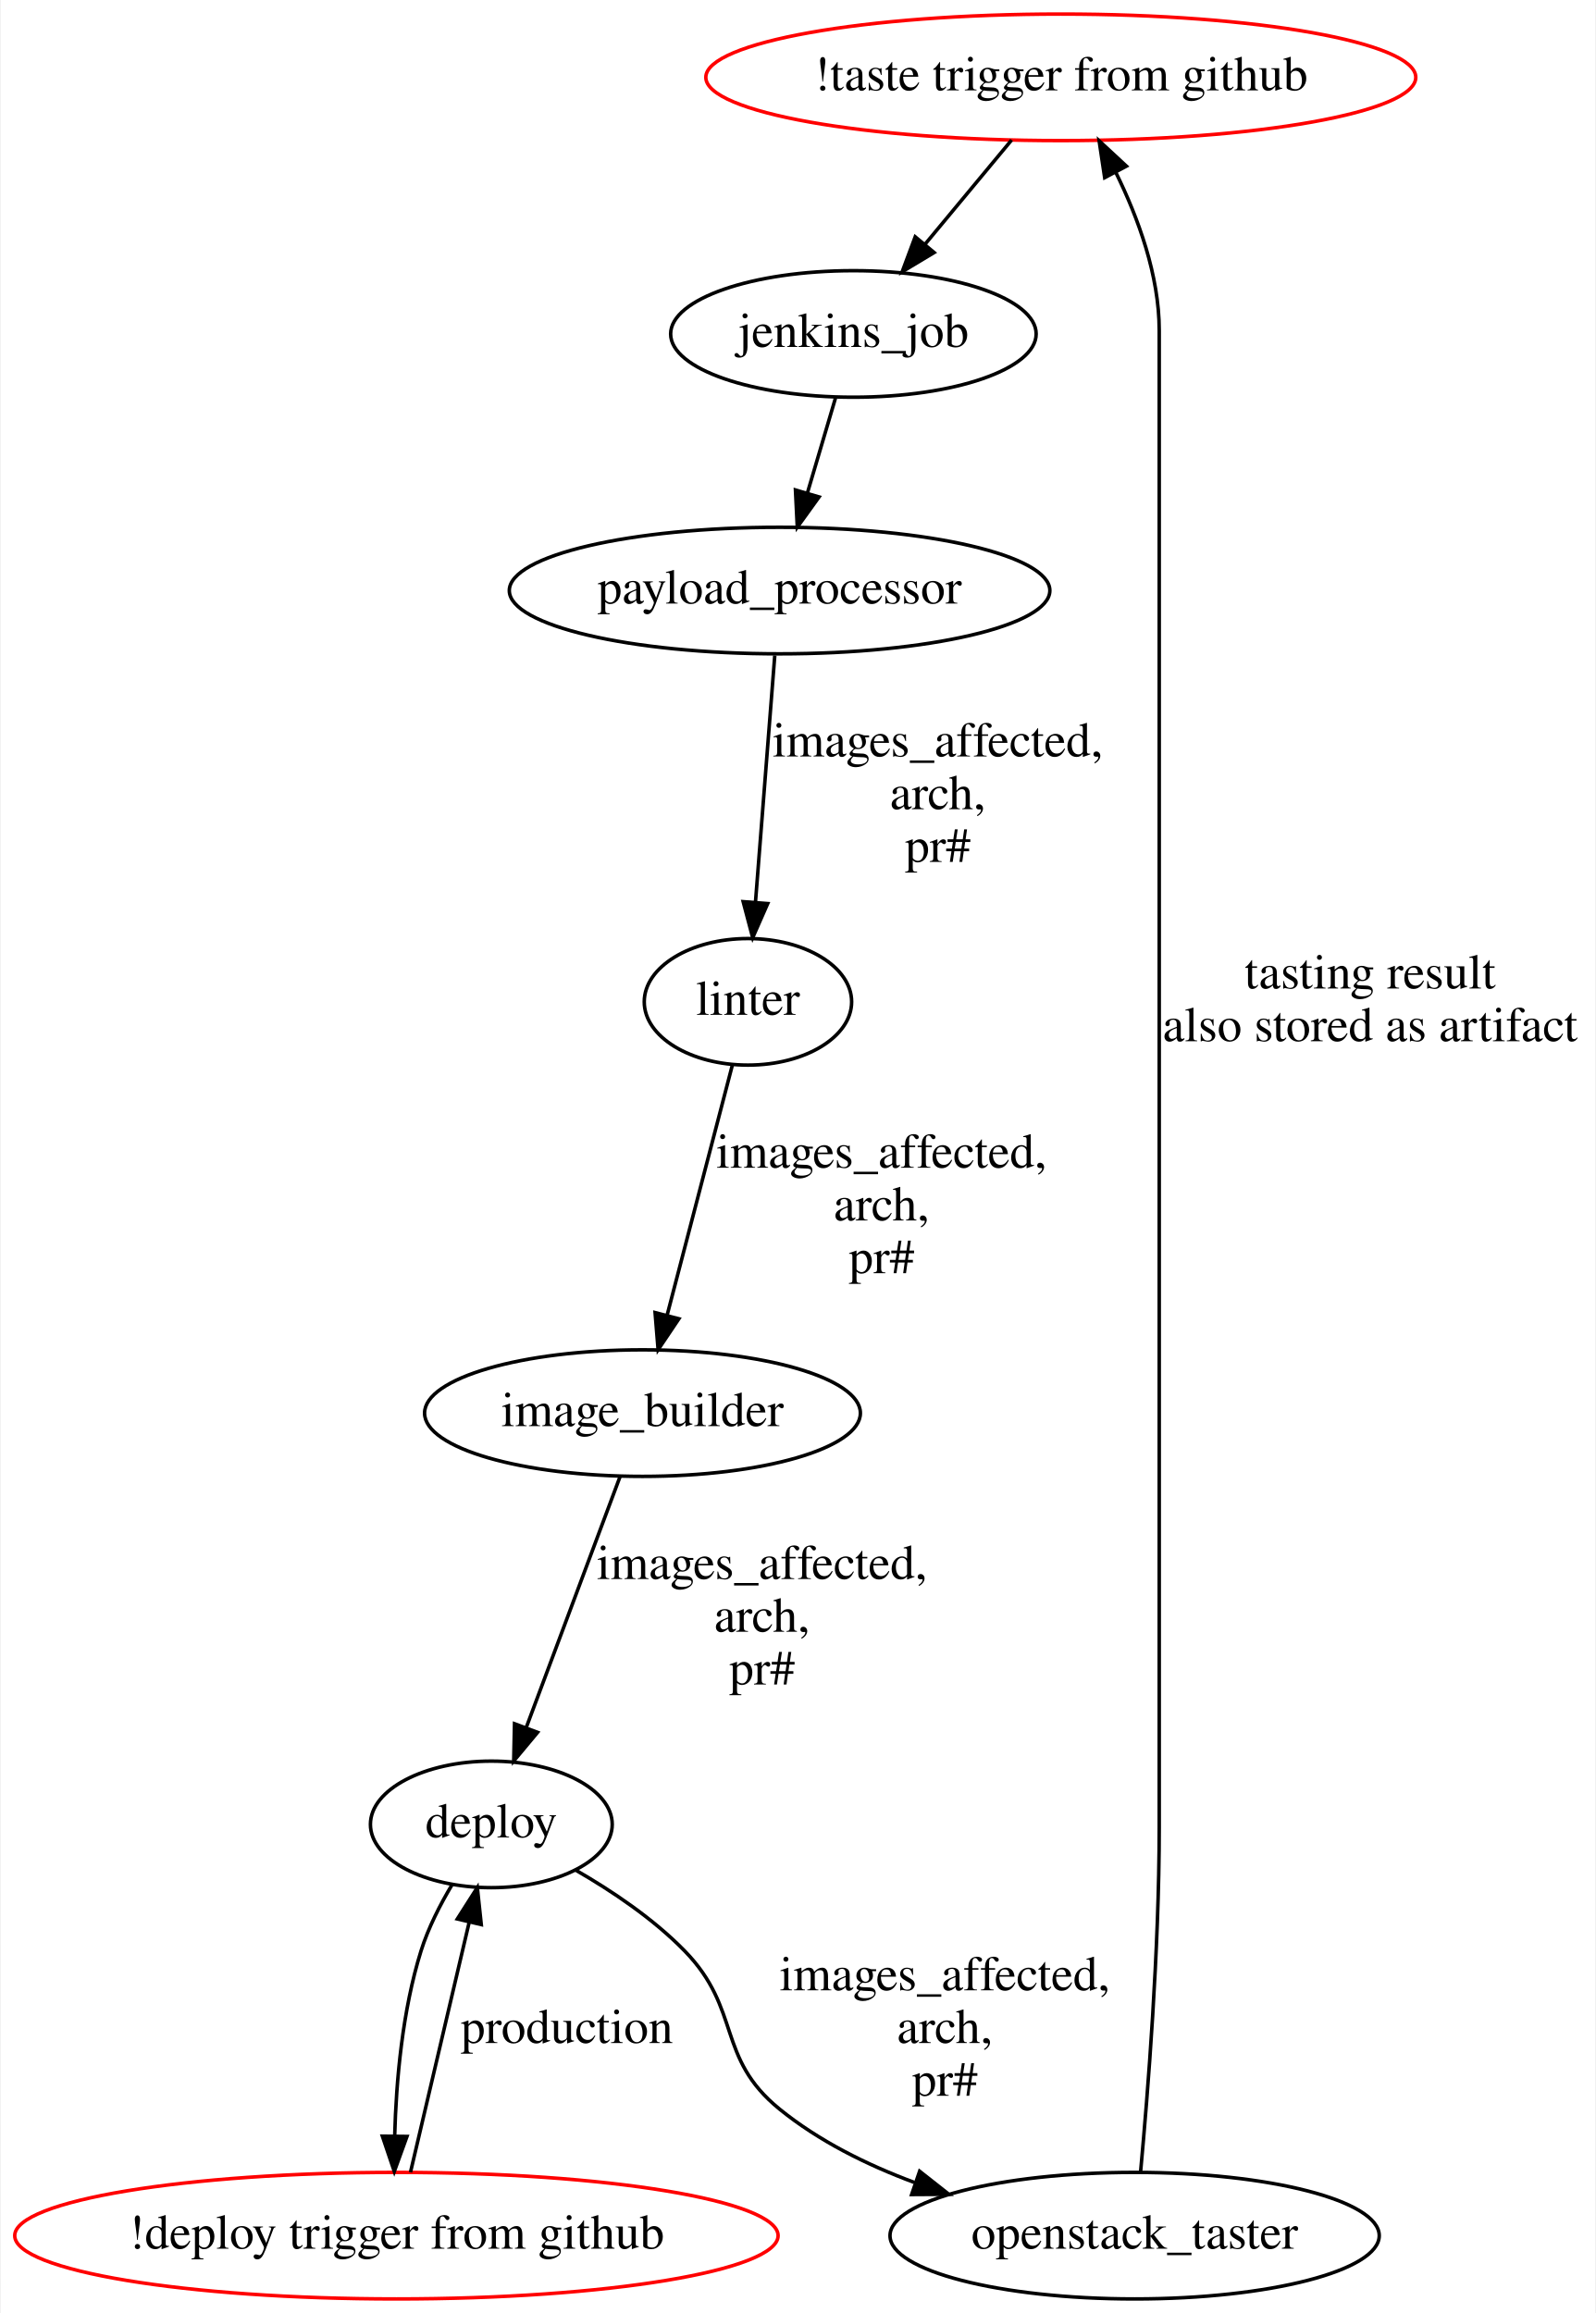
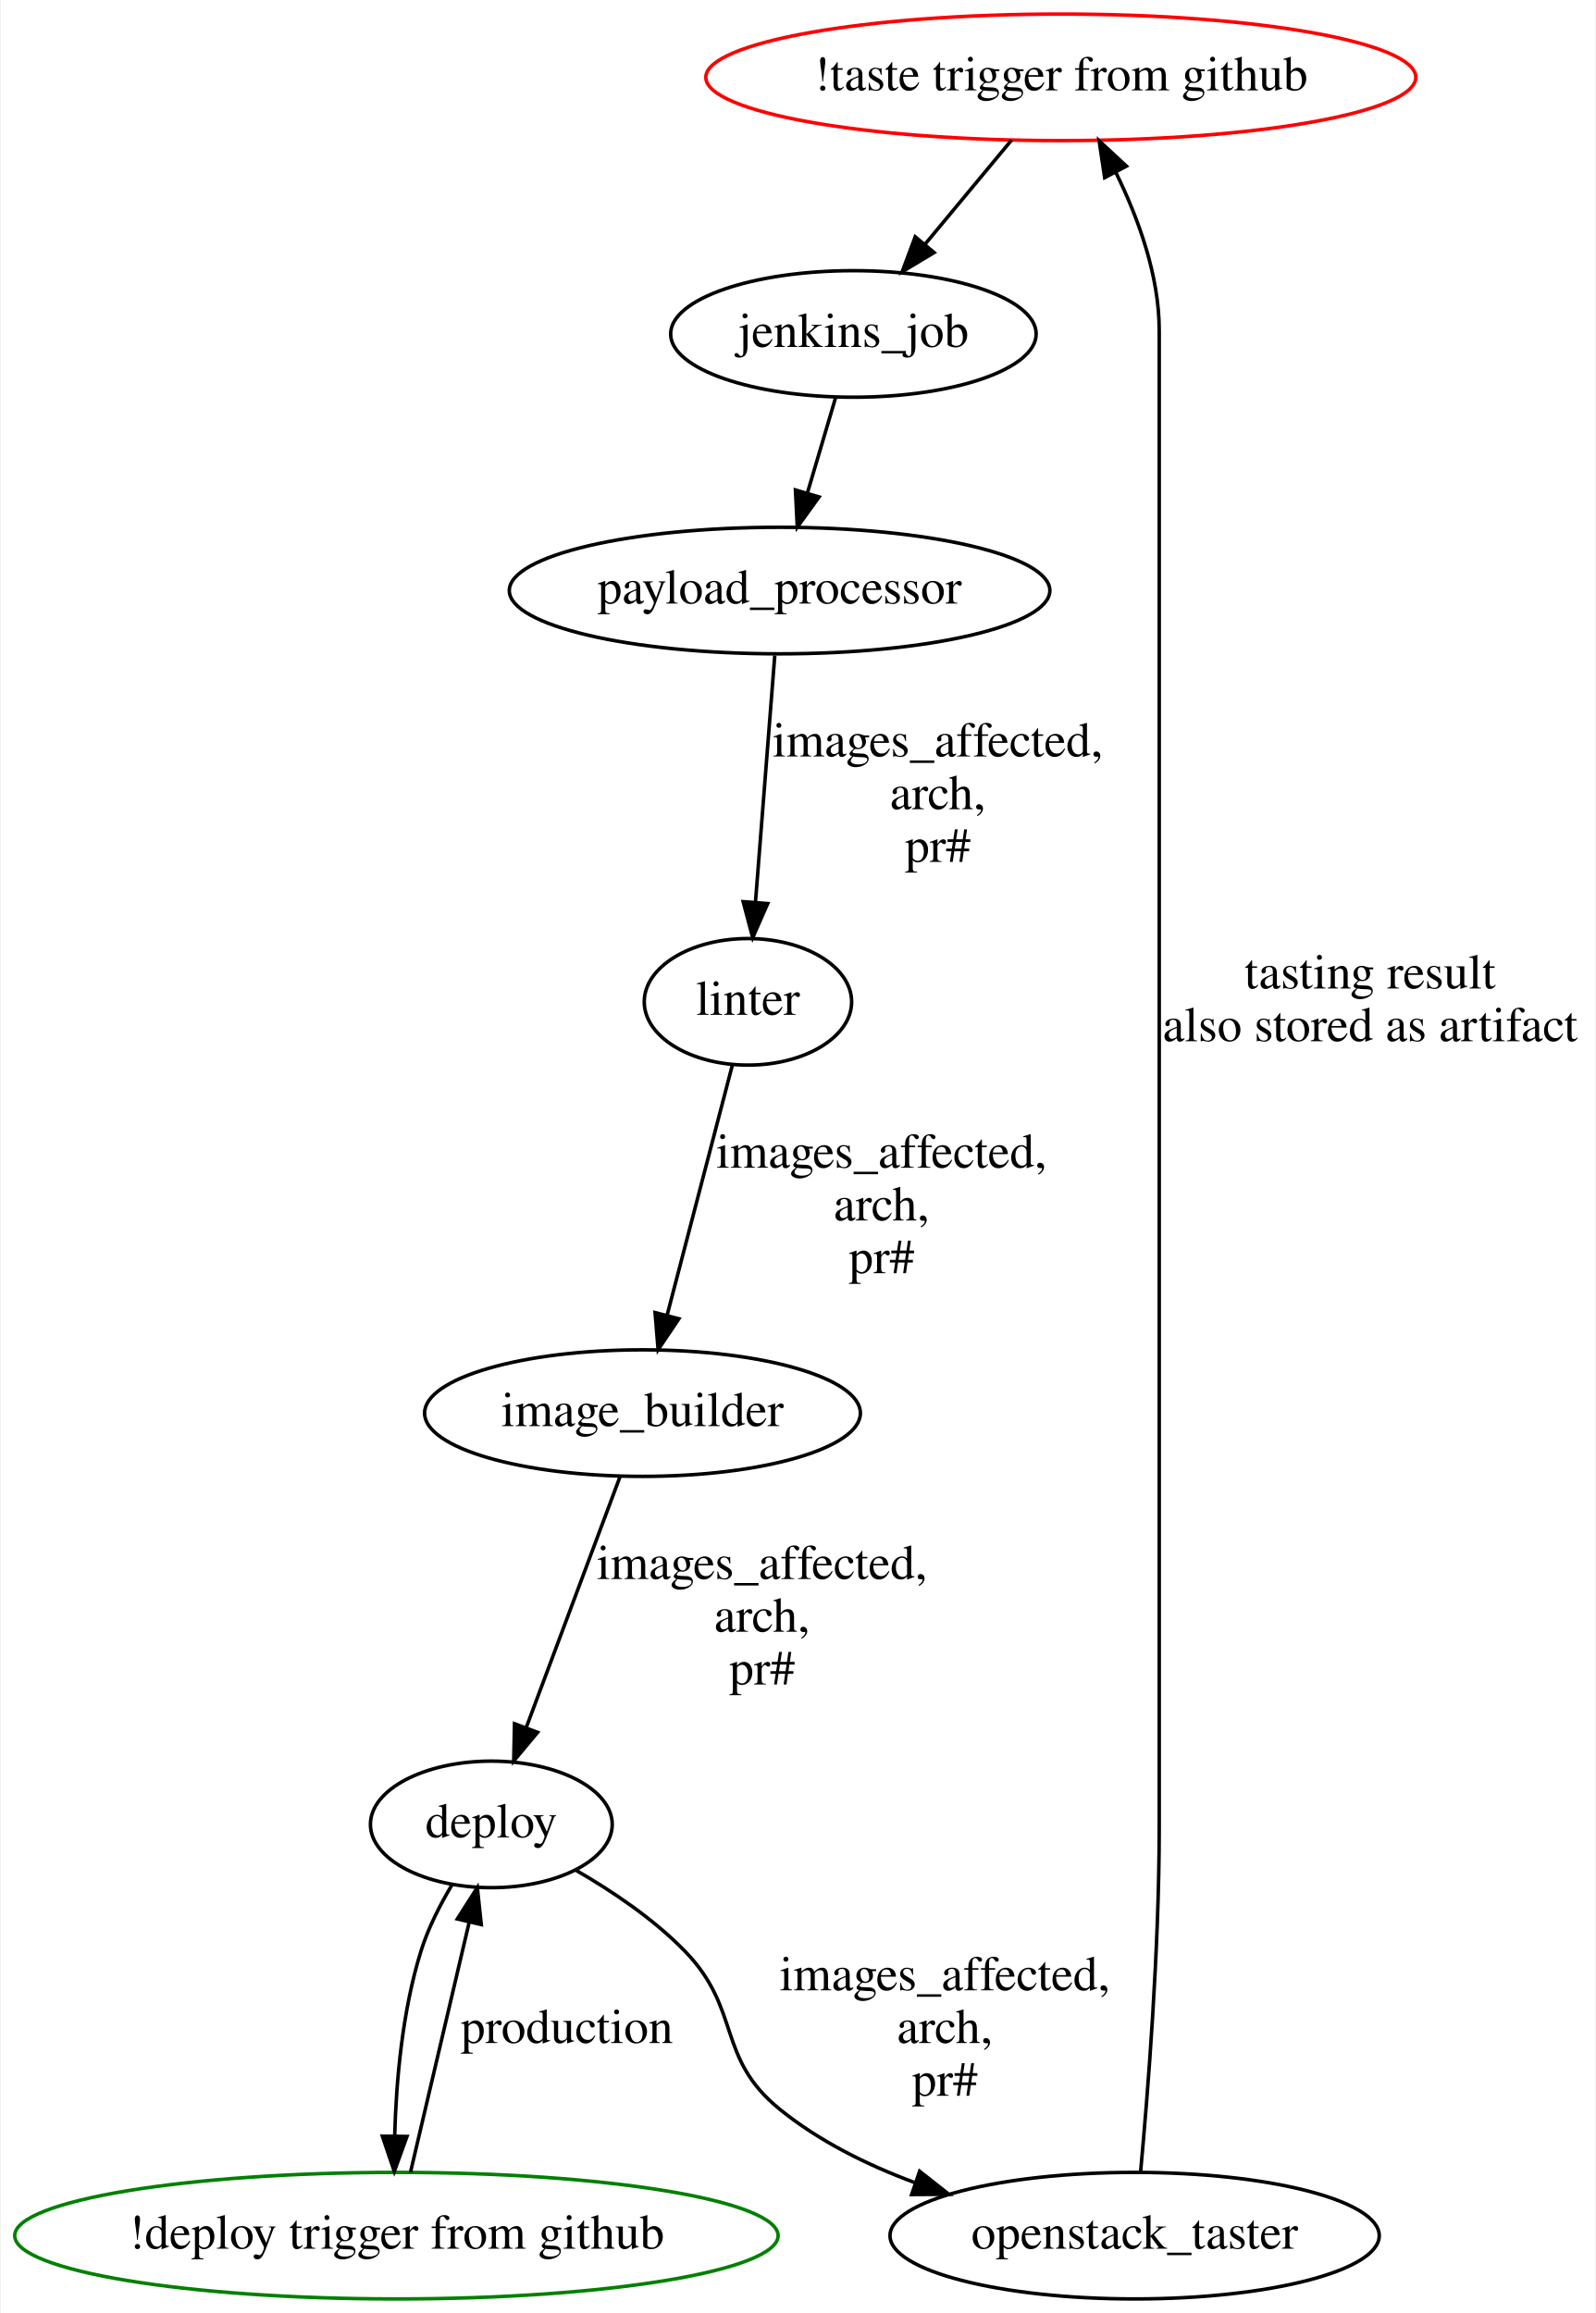
<svg xmlns="http://www.w3.org/2000/svg" xmlns:xlink="http://www.w3.org/1999/xlink" width="454pt" height="658pt" viewBox="0.00 0.00 453.54 658.00">
  <g id="graph0" class="graph" transform="scale(1 1) rotate(0) translate(4 654)">
    <polygon fill="white" stroke="none" points="-4,4 -4,-654 449.54,-654 449.54,4 -4,4" />
    <g id="node1" class="node">
      <ellipse fill="none" stroke="red" cx="297.54" cy="-632" rx="100.983" ry="18" />
      <text text-anchor="middle" x="297.54" y="-628.3" font-family="Times,serif" font-size="14.00">!taste trigger from github</text>
    </g>
    <g id="node2" class="node">
      <ellipse fill="none" stroke="black" cx="238.54" cy="-559" rx="51.991" ry="18" />
      <text text-anchor="middle" x="238.54" y="-555.3" font-family="Times,serif" font-size="14.00">jenkins_job</text>
    </g>
    <g id="edge1" class="edge">
      <path fill="none" stroke="black" d="M283.558,-614.174C276.21,-605.332 267.067,-594.329 258.944,-584.554" />
      <polygon fill="black" stroke="black" points="261.505,-582.159 252.422,-576.705 256.122,-586.633 261.505,-582.159" />
    </g>
    <g id="node3" class="node">
      <ellipse fill="none" stroke="black" cx="217.54" cy="-486" rx="76.887" ry="18" />
      <text text-anchor="middle" x="217.54" y="-482.3" font-family="Times,serif" font-size="14.00">payload_processor</text>
    </g>
    <g id="edge2" class="edge">
      <path fill="none" stroke="black" d="M233.457,-540.813C231.058,-532.702 228.14,-522.836 225.46,-513.777" />
      <polygon fill="black" stroke="black" points="228.77,-512.625 222.577,-504.029 222.057,-514.611 228.77,-512.625" />
    </g>
    <g id="node4" class="node">
      <ellipse fill="none" stroke="black" cx="208.54" cy="-369" rx="29.497" ry="18" />
      <text text-anchor="middle" x="208.54" y="-365.3" font-family="Times,serif" font-size="14.00">linter</text>
    </g>
    <g id="edge3" class="edge">
      <path fill="none" stroke="black" d="M216.173,-467.534C214.718,-448.936 212.394,-419.244 210.693,-397.501" />
      <polygon fill="black" stroke="black" points="214.16,-396.95 209.891,-387.254 207.182,-397.496 214.16,-396.95" />
      <text text-anchor="middle" x="262.54" y="-438.8" font-family="Times,serif" font-size="14.00">images_affected,</text>
      <text text-anchor="middle" x="262.54" y="-423.8" font-family="Times,serif" font-size="14.00"> arch,</text>
      <text text-anchor="middle" x="262.54" y="-408.8" font-family="Times,serif" font-size="14.00"> pr#</text>
    </g>
    <g id="node5" class="node">
      <ellipse fill="none" stroke="black" cx="178.54" cy="-252" rx="61.99" ry="18" />
      <text text-anchor="middle" x="178.54" y="-248.3" font-family="Times,serif" font-size="14.00">image_builder</text>
    </g>
    <g id="edge4" class="edge">
      <path fill="none" stroke="black" d="M204.114,-351.031C199.217,-332.261 191.262,-301.767 185.524,-279.77" />
      <polygon fill="black" stroke="black" points="188.896,-278.831 182.985,-270.038 182.123,-280.598 188.896,-278.831" />
      <text text-anchor="middle" x="246.54" y="-321.8" font-family="Times,serif" font-size="14.00">images_affected,</text>
      <text text-anchor="middle" x="246.54" y="-306.8" font-family="Times,serif" font-size="14.00"> arch,</text>
      <text text-anchor="middle" x="246.54" y="-291.8" font-family="Times,serif" font-size="14.00"> pr#</text>
    </g>
    <g id="node6" class="node">
      <g id="a_node6">
        <a xlink:title="stores results as artifacts for reuse">
          <ellipse fill="none" stroke="black" cx="135.54" cy="-135" rx="34.394" ry="18" />
          <text text-anchor="middle" x="135.54" y="-131.3" font-family="Times,serif" font-size="14.00">deploy</text>
        </a>
      </g>
    </g>
    <g id="edge5" class="edge">
      <path fill="none" stroke="black" d="M172.196,-234.031C165.145,-215.176 153.672,-184.491 145.439,-162.472" />
      <polygon fill="black" stroke="black" points="148.692,-161.179 141.911,-153.038 142.135,-163.631 148.692,-161.179" />
      <text text-anchor="middle" x="212.54" y="-204.8" font-family="Times,serif" font-size="14.00">images_affected,</text>
      <text text-anchor="middle" x="212.54" y="-189.8" font-family="Times,serif" font-size="14.00"> arch,</text>
      <text text-anchor="middle" x="212.54" y="-174.8" font-family="Times,serif" font-size="14.00"> pr#</text>
    </g>
    <g id="node7" class="node">
      <ellipse fill="none" stroke="black" cx="318.54" cy="-18" rx="69.588" ry="18" />
      <text text-anchor="middle" x="318.54" y="-14.3" font-family="Times,serif" font-size="14.00">openstack_taster</text>
    </g>
    <g id="edge6" class="edge">
      <path fill="none" stroke="black" d="M159.499,-122.014C169.855,-116.055 181.617,-108.162 190.54,-99 206.814,-82.292 199.433,-68.702 217.54,-54 228.67,-44.964 242.279,-38.194 255.858,-33.146" />
      <polygon fill="black" stroke="black" points="257.383,-36.323 265.705,-29.766 255.11,-29.702 257.383,-36.323" />
      <text text-anchor="middle" x="264.54" y="-87.8" font-family="Times,serif" font-size="14.00">images_affected,</text>
      <text text-anchor="middle" x="264.54" y="-72.8" font-family="Times,serif" font-size="14.00"> arch,</text>
      <text text-anchor="middle" x="264.54" y="-57.8" font-family="Times,serif" font-size="14.00"> pr#</text>
    </g>
    <g id="node8" class="node">
-       <ellipse fill="none" stroke="red" cx="108.54" cy="-18" rx="108.581" ry="18" />
+       <ellipse fill="none" stroke="green" cx="108.54" cy="-18" rx="108.581" ry="18" />
      <text text-anchor="middle" x="108.54" y="-14.3" font-family="Times,serif" font-size="14.00">!deploy trigger from github</text>
    </g>
    <g id="edge9" class="edge">
      <path fill="none" stroke="black" d="M124.429,-117.94C120.999,-112.209 117.588,-105.546 115.54,-99 110.23,-82.027 108.474,-62.105 108.048,-46.388" />
      <polygon fill="black" stroke="black" points="111.547,-46.228 107.939,-36.266 104.547,-46.304 111.547,-46.228" />
    </g>
    <g id="edge7" class="edge">
      <path fill="none" stroke="black" d="M320.235,-36.126C322.307,-58.577 325.54,-99.196 325.54,-134 325.54,-560 325.54,-560 325.54,-560 325.54,-575.674 319.562,-592.022 313.131,-605.074" />
      <polygon fill="black" stroke="black" points="310.023,-603.463 308.446,-613.94 316.213,-606.733 310.023,-603.463" />
      <text text-anchor="middle" x="385.54" y="-372.8" font-family="Times,serif" font-size="14.00">tasting result</text>
      <text text-anchor="middle" x="385.54" y="-357.8" font-family="Times,serif" font-size="14.00"> also stored as artifact</text>
    </g>
    <g id="edge8" class="edge">
      <path fill="none" stroke="black" d="M112.541,-36.038C116.934,-54.752 124.05,-85.059 129.204,-107.013" />
      <polygon fill="black" stroke="black" points="125.863,-108.096 131.556,-117.031 132.678,-106.496 125.863,-108.096" />
      <text text-anchor="middle" x="157.04" y="-72.8" font-family="Times,serif" font-size="14.00">production</text>
    </g>
  </g>
</svg>
